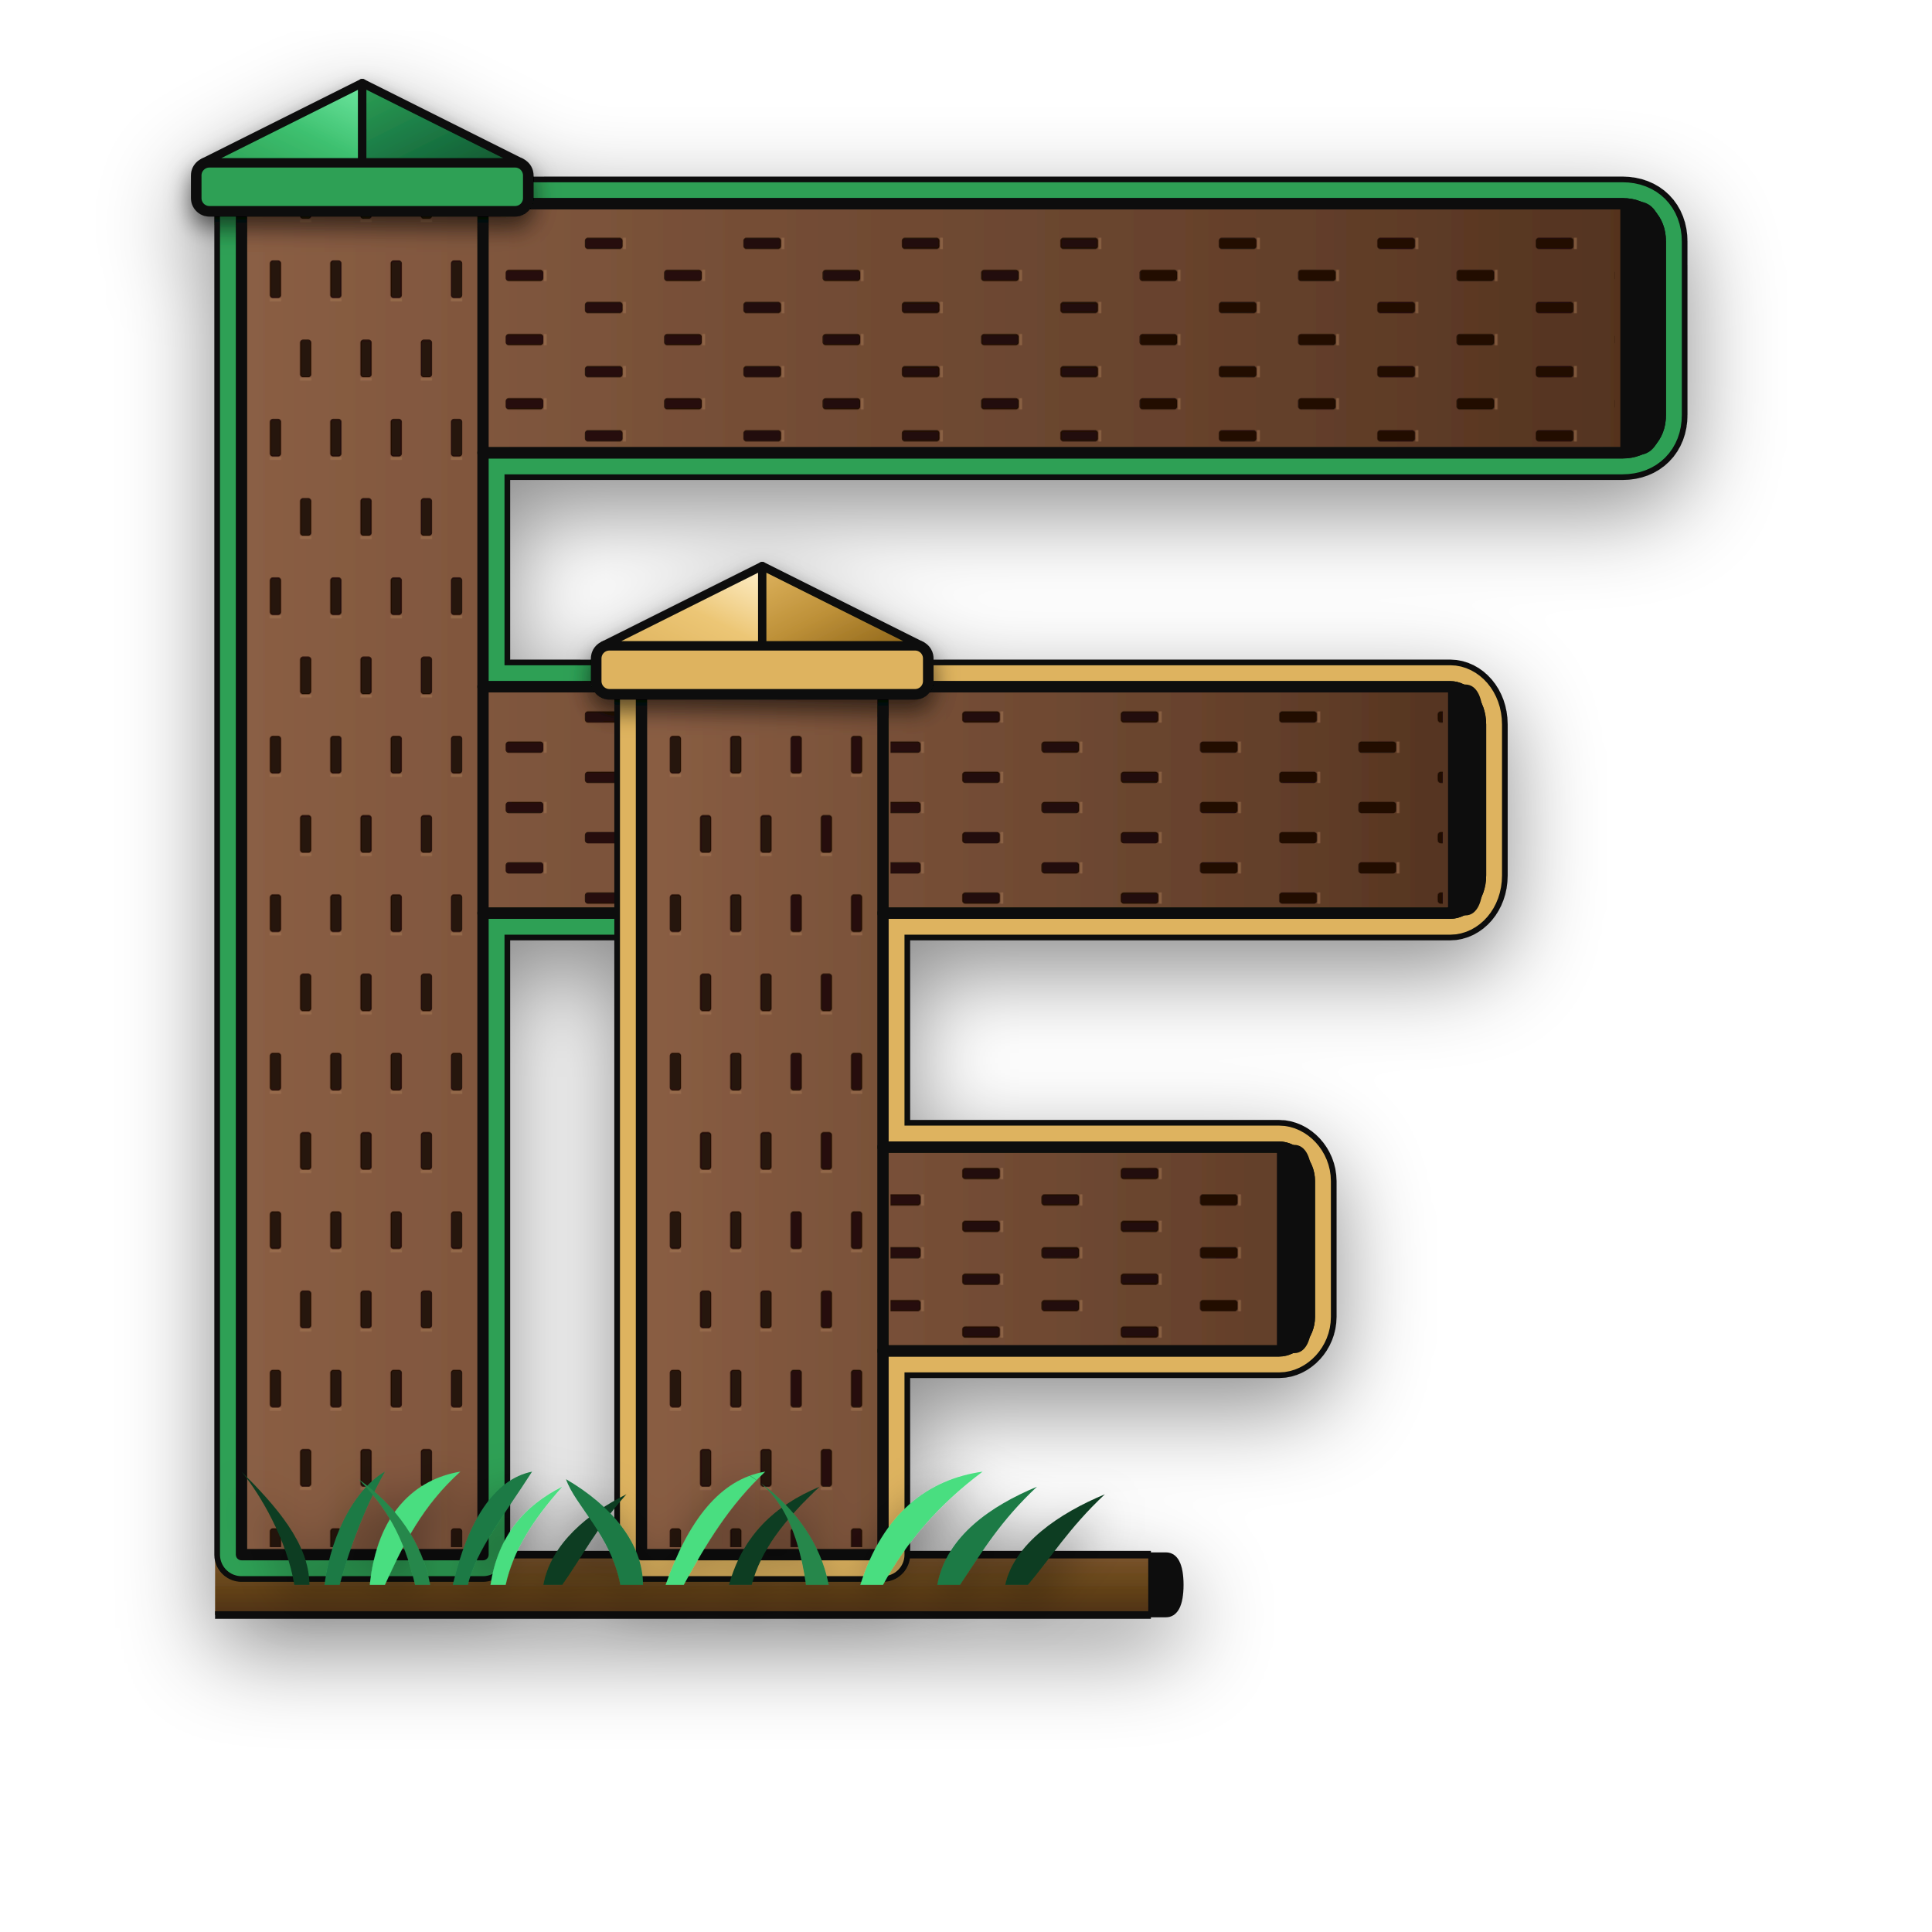
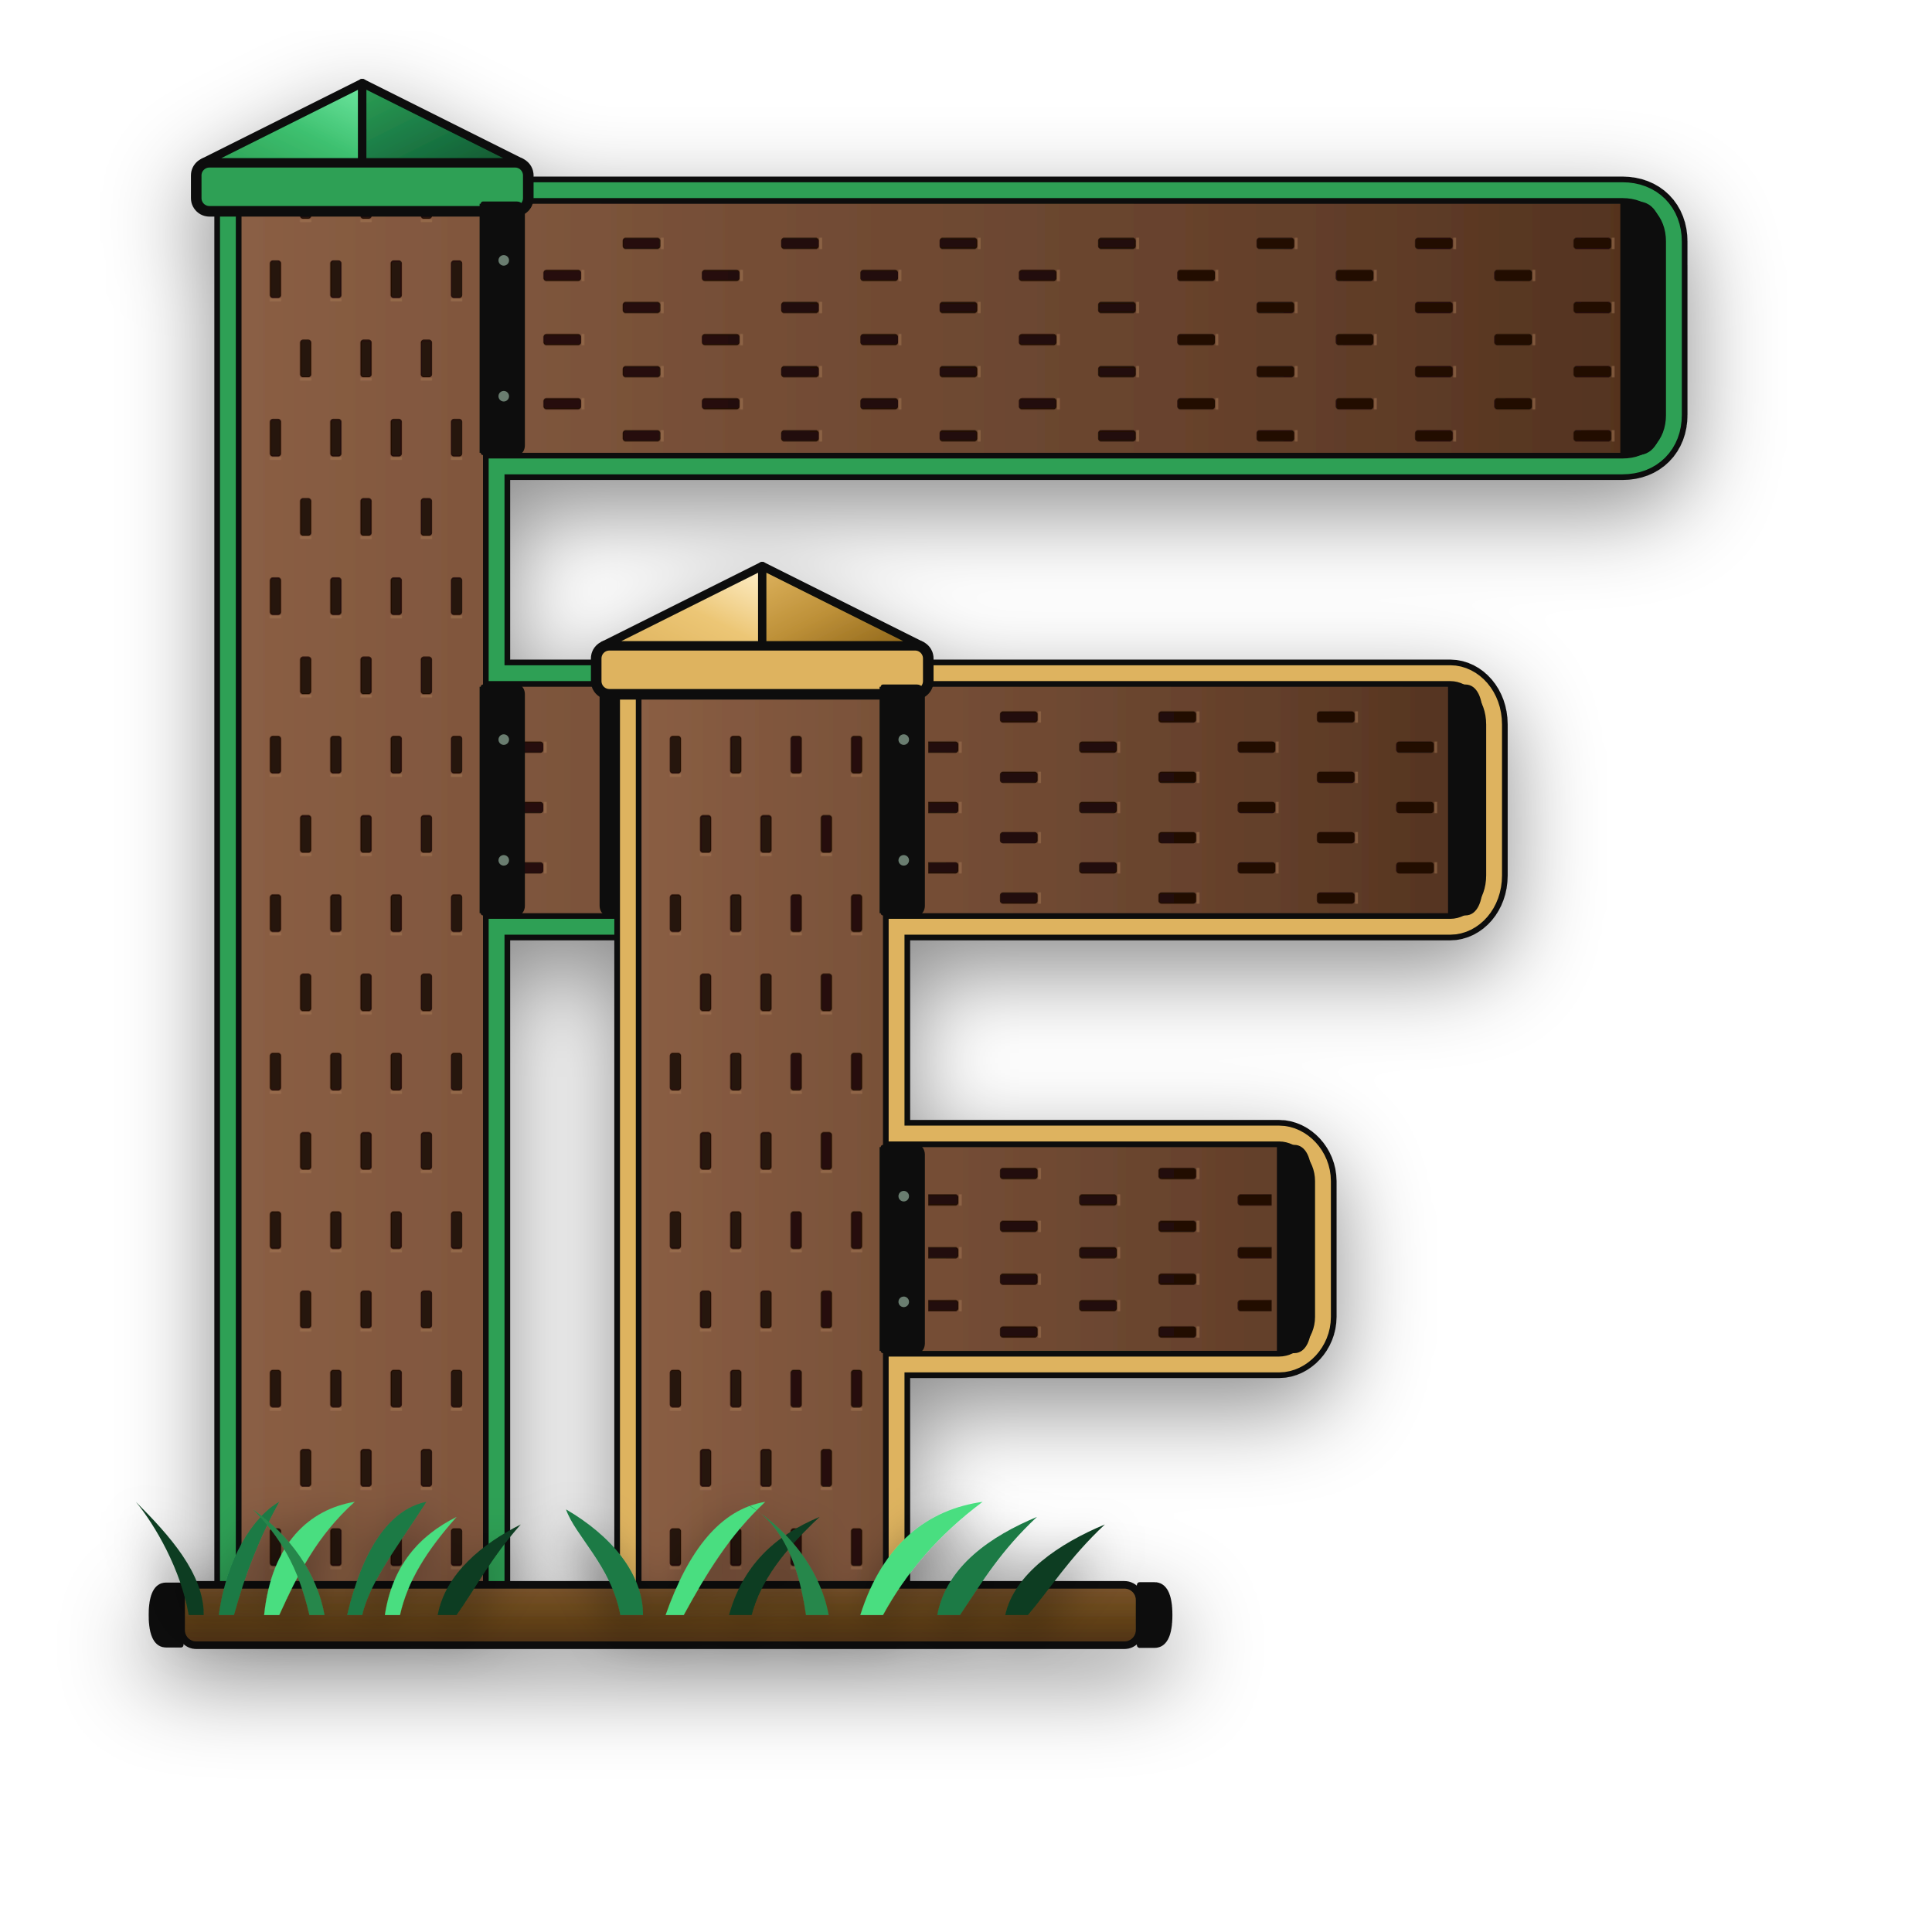
<svg xmlns="http://www.w3.org/2000/svg" viewBox="0 0 512 512" width="100%" height="100%">
  <defs>
-     <linearGradient id="emeraldGrad1cy" x1="0%" y1="0%" x2="100%" y2="100%">
+     <linearGradient id="brightEmeraldGrad1ci" x1="0%" y1="0%" x2="100%" y2="100%">
      <stop offset="0%" stop-color="#4ADE80" />
      <stop offset="45%" stop-color="#2EA055" />
      <stop offset="100%" stop-color="#1B7A45" />
    </linearGradient>
-     <linearGradient id="emeraldCapLeft1cy" x1="0%" y1="100%" x2="100%" y2="0%">
+     <linearGradient id="brightEmeraldCapLeft1ci" x1="0%" y1="100%" x2="100%" y2="0%">
      <stop offset="0%" stop-color="#2EA055" />
      <stop offset="50%" stop-color="#3DC06F" />
      <stop offset="100%" stop-color="#6EE7A0" />
    </linearGradient>
-     <linearGradient id="emeraldCapRight1cy" x1="0%" y1="0%" x2="100%" y2="100%">
+     <linearGradient id="brightEmeraldCapRight1ci" x1="0%" y1="0%" x2="100%" y2="100%">
      <stop offset="0%" stop-color="#2EA055" />
      <stop offset="50%" stop-color="#1B7A45" />
      <stop offset="100%" stop-color="#12562F" />
    </linearGradient>
-     <linearGradient id="goldTanGrad1cy" x1="0%" y1="0%" x2="100%" y2="100%">
+     <linearGradient id="goldenTanGrad1ci" x1="0%" y1="0%" x2="100%" y2="100%">
      <stop offset="0%" stop-color="#F7DF9E" />
      <stop offset="45%" stop-color="#DEB35E" />
      <stop offset="100%" stop-color="#A87A24" />
    </linearGradient>
-     <linearGradient id="goldTanCapLeft1cy" x1="0%" y1="100%" x2="100%" y2="0%">
+     <linearGradient id="goldenTanCapLeft1ci" x1="0%" y1="100%" x2="100%" y2="0%">
      <stop offset="0%" stop-color="#DEB35E" />
      <stop offset="50%" stop-color="#ECC675" />
      <stop offset="100%" stop-color="#FFF0CC" />
    </linearGradient>
-     <linearGradient id="goldTanCapRight1cy" x1="0%" y1="0%" x2="100%" y2="100%">
+     <linearGradient id="goldenTanCapRight1ci" x1="0%" y1="0%" x2="100%" y2="100%">
      <stop offset="0%" stop-color="#DEB35E" />
      <stop offset="50%" stop-color="#BD9038" />
      <stop offset="100%" stop-color="#8C6318" />
    </linearGradient>
-     <linearGradient id="woodGrad1cy" x1="0%" y1="0%" x2="100%" y2="0%">
+     <linearGradient id="ptWarmWoodGrad1ci" x1="0%" y1="0%" x2="100%" y2="0%">
      <stop offset="0%" stop-color="#8A5E44" />
      <stop offset="35%" stop-color="#754E36" />
      <stop offset="75%" stop-color="#633F2A" />
      <stop offset="100%" stop-color="#52321E" />
    </linearGradient>
-     <linearGradient id="soilGrad1cy" x1="0%" y1="0%" x2="0%" y2="100%">
+     <linearGradient id="soilGrad1ci" x1="0%" y1="0%" x2="0%" y2="100%">
      <stop offset="0%" stop-color="#7A542E" />
      <stop offset="40%" stop-color="#6A481B" />
      <stop offset="100%" stop-color="#4E3114" />
    </linearGradient>
-     <pattern id="grid-post1-1cy" x="64" y="0" width="64" height="42" patternUnits="userSpaceOnUse">
+     <pattern id="pt-grid-post1-1ci" x="64" y="0" width="64" height="42" patternUnits="userSpaceOnUse">
      <rect x="15.5" y="6" width="3" height="10" rx="0.8" fill="#1C0A02" opacity="0.9" />
      <line x1="15.5" y1="16.5" x2="18.5" y2="16.5" stroke="#A37854" stroke-width="0.75" opacity="0.5" />
      <rect x="31.5" y="6" width="3" height="10" rx="0.8" fill="#1C0A02" opacity="0.9" />
      <line x1="31.5" y1="16.5" x2="34.5" y2="16.5" stroke="#A37854" stroke-width="0.75" opacity="0.5" />
      <rect x="47.5" y="6" width="3" height="10" rx="0.8" fill="#1C0A02" opacity="0.9" />
      <line x1="47.5" y1="16.5" x2="50.5" y2="16.5" stroke="#A37854" stroke-width="0.75" opacity="0.5" />
      <rect x="7.5" y="27" width="3" height="10" rx="0.8" fill="#1C0A02" opacity="0.9" />
      <line x1="7.5" y1="37.5" x2="10.5" y2="37.5" stroke="#A37854" stroke-width="0.75" opacity="0.5" />
      <rect x="23.5" y="27" width="3" height="10" rx="0.8" fill="#1C0A02" opacity="0.9" />
      <line x1="23.5" y1="37.5" x2="26.5" y2="37.5" stroke="#A37854" stroke-width="0.75" opacity="0.5" />
      <rect x="39.5" y="27" width="3" height="10" rx="0.8" fill="#1C0A02" opacity="0.9" />
      <line x1="39.5" y1="37.5" x2="42.5" y2="37.5" stroke="#A37854" stroke-width="0.75" opacity="0.5" />
      <rect x="55.5" y="27" width="3" height="10" rx="0.8" fill="#1C0A02" opacity="0.9" />
      <line x1="55.5" y1="37.5" x2="58.5" y2="37.5" stroke="#A37854" stroke-width="0.75" opacity="0.5" />
    </pattern>
-     <pattern id="grid-post2-1cy" x="170" y="0" width="64" height="42" patternUnits="userSpaceOnUse">
+     <pattern id="pt-grid-post2-1ci" x="170" y="0" width="64" height="42" patternUnits="userSpaceOnUse">
      <rect x="15.5" y="6" width="3" height="10" rx="0.8" fill="#1C0A02" opacity="0.9" />
      <line x1="15.5" y1="16.5" x2="18.5" y2="16.5" stroke="#A37854" stroke-width="0.75" opacity="0.5" />
      <rect x="31.5" y="6" width="3" height="10" rx="0.8" fill="#1C0A02" opacity="0.9" />
      <line x1="31.5" y1="16.5" x2="34.5" y2="16.5" stroke="#A37854" stroke-width="0.75" opacity="0.5" />
      <rect x="47.5" y="6" width="3" height="10" rx="0.8" fill="#1C0A02" opacity="0.9" />
      <line x1="47.5" y1="16.5" x2="50.5" y2="16.5" stroke="#A37854" stroke-width="0.75" opacity="0.5" />
      <rect x="7.5" y="27" width="3" height="10" rx="0.8" fill="#1C0A02" opacity="0.9" />
      <line x1="7.5" y1="37.5" x2="10.5" y2="37.5" stroke="#A37854" stroke-width="0.75" opacity="0.5" />
      <rect x="23.5" y="27" width="3" height="10" rx="0.8" fill="#1C0A02" opacity="0.9" />
      <line x1="23.5" y1="37.5" x2="26.5" y2="37.5" stroke="#A37854" stroke-width="0.75" opacity="0.5" />
      <rect x="39.5" y="27" width="3" height="10" rx="0.8" fill="#1C0A02" opacity="0.9" />
      <line x1="39.5" y1="37.5" x2="42.5" y2="37.5" stroke="#A37854" stroke-width="0.75" opacity="0.5" />
      <rect x="55.5" y="27" width="3" height="10" rx="0.8" fill="#1C0A02" opacity="0.9" />
      <line x1="55.5" y1="37.5" x2="58.5" y2="37.5" stroke="#A37854" stroke-width="0.75" opacity="0.5" />
    </pattern>
-     <pattern id="grid-rail1-1cy" x="2" y="56" width="42" height="68" patternUnits="userSpaceOnUse">
+     <pattern id="pt-grid-rail1-1ci" x="12" y="56" width="42" height="68" patternUnits="userSpaceOnUse">
      <rect x="6" y="15.5" width="10" height="3" rx="0.8" fill="#1C0A02" opacity="0.9" />
      <line x1="16.5" y1="15.5" x2="16.5" y2="18.5" stroke="#A37854" stroke-width="0.75" opacity="0.5" />
      <rect x="6" y="32.5" width="10" height="3" rx="0.8" fill="#1C0A02" opacity="0.9" />
      <line x1="16.5" y1="32.5" x2="16.5" y2="35.5" stroke="#A37854" stroke-width="0.75" opacity="0.5" />
      <rect x="6" y="49.5" width="10" height="3" rx="0.8" fill="#1C0A02" opacity="0.9" />
      <line x1="16.5" y1="49.5" x2="16.5" y2="52.5" stroke="#A37854" stroke-width="0.75" opacity="0.5" />
      <rect x="27" y="7" width="10" height="3" rx="0.8" fill="#1C0A02" opacity="0.9" />
      <line x1="37.5" y1="7" x2="37.5" y2="10" stroke="#A37854" stroke-width="0.75" opacity="0.5" />
      <rect x="27" y="24" width="10" height="3" rx="0.8" fill="#1C0A02" opacity="0.9" />
      <line x1="37.5" y1="24" x2="37.5" y2="27" stroke="#A37854" stroke-width="0.75" opacity="0.5" />
      <rect x="27" y="41" width="10" height="3" rx="0.8" fill="#1C0A02" opacity="0.9" />
      <line x1="37.5" y1="41" x2="37.5" y2="44" stroke="#A37854" stroke-width="0.75" opacity="0.5" />
      <rect x="27" y="58" width="10" height="3" rx="0.8" fill="#1C0A02" opacity="0.9" />
      <line x1="37.5" y1="58" x2="37.5" y2="61" stroke="#A37854" stroke-width="0.75" opacity="0.5" />
    </pattern>
-     <pattern id="grid-rail2-left-1cy" x="2" y="182" width="42" height="64" patternUnits="userSpaceOnUse">
+     <pattern id="pt-grid-rail2-left-1ci" x="2" y="182" width="42" height="64" patternUnits="userSpaceOnUse">
+       <rect x="6" y="14.5" width="10" height="3" rx="0.8" fill="#1C0A02" opacity="0.9" />
+       <line x1="16.5" y1="14.5" x2="16.5" y2="17.5" stroke="#A37854" stroke-width="0.75" opacity="0.5" />
+       <rect x="6" y="30.5" width="10" height="3" rx="0.8" fill="#1C0A02" opacity="0.9" />
+       <line x1="16.5" y1="30.5" x2="16.5" y2="33.5" stroke="#A37854" stroke-width="0.75" opacity="0.5" />
+       <rect x="6" y="46.5" width="10" height="3" rx="0.8" fill="#1C0A02" opacity="0.9" />
+       <line x1="16.5" y1="46.5" x2="16.5" y2="49.5" stroke="#A37854" stroke-width="0.75" opacity="0.5" />
+     </pattern>
+     <pattern id="pt-grid-rail2-right-1ci" x="28" y="182" width="42" height="64" patternUnits="userSpaceOnUse">
      <rect x="6" y="14.5" width="10" height="3" rx="0.8" fill="#1C0A02" opacity="0.9" />
      <line x1="16.5" y1="14.5" x2="16.5" y2="17.5" stroke="#A37854" stroke-width="0.75" opacity="0.5" />
      <rect x="6" y="30.5" width="10" height="3" rx="0.8" fill="#1C0A02" opacity="0.9" />
      <line x1="16.5" y1="30.5" x2="16.5" y2="33.5" stroke="#A37854" stroke-width="0.75" opacity="0.5" />
      <rect x="6" y="46.5" width="10" height="3" rx="0.8" fill="#1C0A02" opacity="0.9" />
      <line x1="16.5" y1="46.5" x2="16.5" y2="49.5" stroke="#A37854" stroke-width="0.75" opacity="0.5" />
      <rect x="27" y="6.5" width="10" height="3" rx="0.8" fill="#1C0A02" opacity="0.9" />
      <line x1="37.5" y1="6.5" x2="37.5" y2="9.5" stroke="#A37854" stroke-width="0.75" opacity="0.5" />
      <rect x="27" y="22.5" width="10" height="3" rx="0.8" fill="#1C0A02" opacity="0.9" />
      <line x1="37.5" y1="22.5" x2="37.5" y2="25.5" stroke="#A37854" stroke-width="0.75" opacity="0.5" />
      <rect x="27" y="38.5" width="10" height="3" rx="0.8" fill="#1C0A02" opacity="0.9" />
      <line x1="37.5" y1="38.5" x2="37.5" y2="41.5" stroke="#A37854" stroke-width="0.75" opacity="0.5" />
      <rect x="27" y="54.5" width="10" height="3" rx="0.8" fill="#1C0A02" opacity="0.9" />
      <line x1="37.5" y1="54.5" x2="37.5" y2="57.5" stroke="#A37854" stroke-width="0.75" opacity="0.5" />
    </pattern>
-     <pattern id="grid-rail2-right-1cy" x="18" y="182" width="42" height="64" patternUnits="userSpaceOnUse">
-       <rect x="6" y="14.5" width="10" height="3" rx="0.8" fill="#1C0A02" opacity="0.9" />
-       <line x1="16.5" y1="14.5" x2="16.5" y2="17.5" stroke="#A37854" stroke-width="0.75" opacity="0.5" />
-       <rect x="6" y="30.5" width="10" height="3" rx="0.8" fill="#1C0A02" opacity="0.9" />
-       <line x1="16.5" y1="30.5" x2="16.5" y2="33.5" stroke="#A37854" stroke-width="0.75" opacity="0.5" />
-       <rect x="6" y="46.5" width="10" height="3" rx="0.8" fill="#1C0A02" opacity="0.9" />
-       <line x1="16.5" y1="46.5" x2="16.5" y2="49.5" stroke="#A37854" stroke-width="0.75" opacity="0.5" />
-       <rect x="27" y="6.5" width="10" height="3" rx="0.8" fill="#1C0A02" opacity="0.9" />
-       <line x1="37.5" y1="6.5" x2="37.5" y2="9.5" stroke="#A37854" stroke-width="0.75" opacity="0.5" />
-       <rect x="27" y="22.5" width="10" height="3" rx="0.8" fill="#1C0A02" opacity="0.9" />
-       <line x1="37.5" y1="22.5" x2="37.5" y2="25.5" stroke="#A37854" stroke-width="0.75" opacity="0.5" />
-       <rect x="27" y="38.5" width="10" height="3" rx="0.8" fill="#1C0A02" opacity="0.9" />
-       <line x1="37.5" y1="38.5" x2="37.5" y2="41.5" stroke="#A37854" stroke-width="0.75" opacity="0.5" />
-       <rect x="27" y="54.5" width="10" height="3" rx="0.8" fill="#1C0A02" opacity="0.9" />
-       <line x1="37.5" y1="54.5" x2="37.5" y2="57.5" stroke="#A37854" stroke-width="0.75" opacity="0.5" />
-     </pattern>
-     <pattern id="grid-rail3-right-1cy" x="18" y="304" width="42" height="56" patternUnits="userSpaceOnUse">
+     <pattern id="pt-grid-rail3-right-1ci" x="28" y="304" width="42" height="56" patternUnits="userSpaceOnUse">
      <rect x="6" y="12.5" width="10" height="3" rx="0.8" fill="#1C0A02" opacity="0.9" />
      <line x1="16.5" y1="12.5" x2="16.5" y2="15.5" stroke="#A37854" stroke-width="0.75" opacity="0.5" />
      <rect x="6" y="26.5" width="10" height="3" rx="0.8" fill="#1C0A02" opacity="0.9" />
      <line x1="16.5" y1="26.5" x2="16.5" y2="29.5" stroke="#A37854" stroke-width="0.75" opacity="0.5" />
      <rect x="6" y="40.5" width="10" height="3" rx="0.8" fill="#1C0A02" opacity="0.9" />
      <line x1="16.5" y1="40.5" x2="16.5" y2="43.5" stroke="#A37854" stroke-width="0.75" opacity="0.5" />
      <rect x="27" y="5.5" width="10" height="3" rx="0.8" fill="#1C0A02" opacity="0.9" />
      <line x1="37.5" y1="5.5" x2="37.5" y2="8.5" stroke="#A37854" stroke-width="0.75" opacity="0.5" />
      <rect x="27" y="19.5" width="10" height="3" rx="0.8" fill="#1C0A02" opacity="0.9" />
      <line x1="37.5" y1="19.5" x2="37.5" y2="22.5" stroke="#A37854" stroke-width="0.75" opacity="0.5" />
      <rect x="27" y="33.5" width="10" height="3" rx="0.8" fill="#1C0A02" opacity="0.9" />
      <line x1="37.5" y1="33.5" x2="37.5" y2="36.5" stroke="#A37854" stroke-width="0.75" opacity="0.5" />
      <rect x="27" y="47.5" width="10" height="3" rx="0.8" fill="#1C0A02" opacity="0.9" />
      <line x1="37.5" y1="47.5" x2="37.5" y2="50.5" stroke="#A37854" stroke-width="0.75" opacity="0.5" />
    </pattern>
-     <filter id="shadow1cy" x="-15%" y="-15%" width="135%" height="135%">
+     <filter id="shadow1ci" x="-15%" y="-15%" width="135%" height="135%">
      <feDropShadow dx="0" dy="8" stdDeviation="12" flood-color="#000000" flood-opacity="0.45" />
    </filter>
-     <filter id="capShadow1cy" x="-20%" y="-20%" width="140%" height="140%">
-       <feDropShadow dx="0" dy="3" stdDeviation="3" flood-color="#000000" flood-opacity="0.6" />
-     </filter>
  </defs>
-   <g filter="url(#shadow1cy)">
-     <g id="Soil-Foundation-Plinth-1cy">
-       <path d="M 57 412 L 305 412 C 309 412 313.05 414.5 313.05 420 C 313.05 425.5 309 428 305 428 L 57 428 Z" fill="url(#soilGrad1cy)" />
-       <line x1="57" y1="412" x2="305" y2="412" stroke="#0B0E0C" stroke-width="2.0" />
-       <line x1="57" y1="428" x2="305" y2="428" stroke="#0B0E0C" stroke-width="2.0" />
-       <path d="M 305 412 L 309 412 C 311.5 412 313.05 414.5 313.05 420 C 313.05 425.5 311.5 428 309 428 L 305 428 Z" fill="#0B0E0C" stroke="#0B0E0C" stroke-width="1.2" stroke-linejoin="round" />
-       <line x1="305" y1="412" x2="305" y2="428" stroke="#0B0E0C" stroke-width="1.4" />
-     </g>
-     <g id="Big-F-Structure-1cy">
-       <path d="M 64 54 L 430 54 C 436 54 440 58 440 64 L 440 110 C 440 116 436 120 430 120 L 128 120 L 128 182 L 170 182 L 170 242 L 128 242 L 128 412 L 64 412 Z" fill="none" stroke="#0B0E0C" stroke-width="14.4" stroke-linejoin="round" />
-       <path d="M 64 54 L 430 54 C 436 54 440 58 440 64 L 440 110 C 440 116 436 120 430 120 L 128 120 L 128 182 L 170 182 L 170 242 L 128 242 L 128 412 L 64 412 Z" fill="none" stroke="#2EA055" stroke-width="11.4" stroke-linejoin="round" />
-       <path d="M 64 54 L 430 54 C 436 54 440 58 440 64 L 440 110 C 440 116 436 120 430 120 L 128 120 L 128 182 L 170 182 L 170 242 L 128 242 L 128 412 L 64 412 Z" fill="url(#woodGrad1cy)" stroke="#0B0E0C" stroke-width="3.0" stroke-linejoin="round" />
-       <rect x="66" y="56" width="60" height="354" fill="url(#grid-post1-1cy)" />
-       <rect x="130" y="56" width="298" height="62" fill="url(#grid-rail1-1cy)" />
-       <rect x="130" y="184" width="38" height="56" fill="url(#grid-rail2-left-1cy)" />
+   <g filter="url(#shadow1ci)">
+     <g id="Big-F-Bright-Emerald">
+       <path d="M 64 54 L 128 54 L 430 54 C 436 54 440 58 440 64 L 440 110 C 440 116 436 120 430 120 L 128 120 L 128 182 L 170 182 L 170 242 L 128 242 L 128 420 L 64 420 Z" fill="none" stroke="#0B0E0C" stroke-width="14.4" stroke-linejoin="round" />
+       <path d="M 64 54 L 128 54 L 430 54 C 436 54 440 58 440 64 L 440 110 C 440 116 436 120 430 120 L 128 120 L 128 182 L 170 182 L 170 242 L 128 242 L 128 420 L 64 420 Z" fill="none" stroke="#2EA055" stroke-width="11.4" stroke-linejoin="round" />
+       <path d="M 64 54 L 128 54 L 430 54 C 436 54 440 58 440 64 L 440 110 C 440 116 436 120 430 120 L 128 120 L 128 182 L 170 182 L 170 242 L 128 242 L 128 420 L 64 420 Z" fill="none" stroke="#0B0E0C" stroke-width="3.0" stroke-linejoin="round" />
+       <path d="M 64 54 L 128 54 L 430 54 C 440 54 440 58 440 64 L 440 110 C 440 116 436 120 430 120 L 128 120 L 128 182 L 170 182 L 170 242 L 128 242 L 128 420 L 64 420 Z" fill="url(#ptWarmWoodGrad1ci)" stroke="none" />
+       <rect x="66" y="56" width="60" height="362" fill="url(#pt-grid-post1-1ci)" />
+       <rect x="138" y="56" width="290" height="62" fill="url(#pt-grid-rail1-1ci)" />
+       <rect x="138" y="184" width="22" height="56" fill="url(#pt-grid-rail2-left-1ci)" />
      <path d="M 430 54 L 434 54 C 438 54 440 58 440 64 L 440 110 C 440 116 438 120 434 120 L 430 120 Z" fill="#0B0E0C" stroke="#0B0E0C" stroke-width="1.2" />
-       <path d="M 128 54 L 430 54 C 436 54 440 58 440 64 L 440 110 C 440 116 436 120 430 120 L 128 120 Z" fill="none" stroke="#0B0E0C" stroke-width="3.0" stroke-linejoin="round" />
-       <path d="M 128 182 L 170 182 L 170 242 L 128 242 Z" fill="none" stroke="#0B0E0C" stroke-width="3.0" stroke-linejoin="round" />
-     </g>
-     <g id="Small-F-Structure-1cy">
-       <path d="M 170 182 L 384.35 182 C 388.35 182 392.35 186 392.35 192 L 392.35 232 C 392.35 238 388.35 242 384.35 242 L 234 242 L 234 304 L 339 304 C 343 304 347 308 347 313 L 347 349 C 347 354 343 358 339 358 L 234 358 L 234 412 L 170 412 Z" fill="none" stroke="#0B0E0C" stroke-width="14.4" stroke-linejoin="round" />
-       <path d="M 170 182 L 384.35 182 C 388.35 182 392.35 186 392.35 192 L 392.35 232 C 392.35 238 388.35 242 384.35 242 L 234 242 L 234 304 L 339 304 C 343 304 347 308 347 313 L 347 349 C 347 354 343 358 339 358 L 234 358 L 234 412 L 170 412 Z" fill="none" stroke="#DEB35E" stroke-width="11.4" stroke-linejoin="round" />
-       <path d="M 170 182 L 384.35 182 C 388.35 182 392.35 186 392.35 192 L 392.35 232 C 392.35 238 388.35 242 384.35 242 L 234 242 L 234 304 L 339 304 C 343 304 347 308 347 313 L 347 349 C 347 354 343 358 339 358 L 234 358 L 234 412 L 170 412 Z" fill="url(#woodGrad1cy)" stroke="#0B0E0C" stroke-width="3.0" stroke-linejoin="round" />
-       <rect x="172" y="184" width="60" height="226" fill="url(#grid-post2-1cy)" />
-       <rect x="236" y="184" width="146.35" height="56" fill="url(#grid-rail2-right-1cy)" />
-       <rect x="236" y="306" width="101" height="50" fill="url(#grid-rail3-right-1cy)" />
+       <rect x="52" y="43" width="88" height="13" rx="3.5" fill="#2EA055" stroke="#0B0E0C" stroke-width="2.8" />
+       <path d="M 54 43 L 96 22 L 96 43 Z" fill="url(#brightEmeraldCapLeft1ci)" stroke="#0B0E0C" stroke-width="2.2" stroke-linejoin="round" />
+       <path d="M 96 22 L 138 43 L 96 43 Z" fill="url(#brightEmeraldCapRight1ci)" stroke="#0B0E0C" stroke-width="2.2" stroke-linejoin="round" />
+       <g id="LoPro-Bracket-RailSide-Rail1-Post1">
+         <path d="M 128 54 L 137 54 C 138 54 138.5 55 138.5 56 L 138.5 118 C 138.5 119 138 120 137 120 L 128 120 Z" fill="#0B0E0C" stroke="#0B0E0C" stroke-width="1.2" stroke-linejoin="round" />
+         <circle cx="133.5" cy="69" r="1.4" fill="#6B7D70" />
+         <circle cx="133.5" cy="105" r="1.4" fill="#6B7D70" />
+       </g>
+       <g id="LoPro-Bracket-RailSide-Rail2-Post1">
+         <path d="M 128 182 L 137 182 C 138 182 138.5 183 138.5 184 L 138.5 240 C 138.5 241 138 242 137 242 L 128 242 Z" fill="#0B0E0C" stroke="#0B0E0C" stroke-width="1.2" stroke-linejoin="round" />
+         <circle cx="133.5" cy="196" r="1.4" fill="#6B7D70" />
+         <circle cx="133.5" cy="228" r="1.4" fill="#6B7D70" />
+       </g>
+       <g id="LoPro-Bracket-RailSide-Rail2-Post2-Left">
+         <path d="M 170 182 L 161 182 C 160 182 159.5 183 159.5 184 L 159.5 240 C 159.5 241 160 242 161 242 L 170 242 Z" fill="#0B0E0C" stroke="#0B0E0C" stroke-width="1.2" stroke-linejoin="round" />
+         <circle cx="164.5" cy="196" r="1.4" fill="#6B7D70" />
+         <circle cx="164.5" cy="228" r="1.4" fill="#6B7D70" />
+       </g>
+       <line x1="128" y1="54" x2="128" y2="120" stroke="#0B0E0C" stroke-width="1.8" />
+       <line x1="128" y1="182" x2="128" y2="242" stroke="#0B0E0C" stroke-width="1.8" />
+       <line x1="170" y1="182" x2="170" y2="242" stroke="#0B0E0C" stroke-width="1.8" />
+     </g>
+     <g id="Small-F-Golden-Tan">
+       <path d="M 170 182 L 234 182 L 384.35 182 C 388.35 182 392.35 186 392.35 192 L 392.35 232 C 392.35 238 388.35 242 384.35 242 L 234 242 L 234 304 L 339 304 C 343 304 347 308 347 313 L 347 349 C 347 354 343 358 339 358 L 234 358 L 234 420 L 170 420 Z" fill="none" stroke="#0B0E0C" stroke-width="14.4" stroke-linejoin="round" />
+       <path d="M 170 182 L 234 182 L 384.35 182 C 388.35 182 392.35 186 392.35 192 L 392.35 232 C 392.35 238 388.35 242 384.35 242 L 234 242 L 234 304 L 339 304 C 343 304 347 308 347 313 L 347 349 C 347 354 343 358 339 358 L 234 358 L 234 420 L 170 420 Z" fill="none" stroke="#DEB35E" stroke-width="11.4" stroke-linejoin="round" />
+       <path d="M 170 182 L 234 182 L 384.35 182 C 388.35 182 392.35 186 392.35 192 L 392.35 232 C 392.35 238 388.35 242 384.35 242 L 234 242 L 234 304 L 339 304 C 343 304 347 308 347 313 L 347 349 C 347 354 343 358 339 358 L 234 358 L 234 420 L 170 420 Z" fill="none" stroke="#0B0E0C" stroke-width="3.0" stroke-linejoin="round" />
+       <path d="M 170 182 L 234 182 L 384.35 182 C 392.35 182 392.35 186 392.35 192 L 392.35 232 C 392.35 238 388.35 242 384.35 242 L 234 242 L 234 304 L 339 304 C 343 304 347 308 347 313 L 347 349 C 347 354 343 358 339 358 L 234 358 L 234 420 L 170 420 Z" fill="url(#ptWarmWoodGrad1ci)" stroke="none" />
+       <rect x="172" y="184" width="60" height="234" fill="url(#pt-grid-post2-1ci)" />
+       <rect x="246" y="184" width="136.35" height="56" fill="url(#pt-grid-rail2-right-1ci)" />
+       <rect x="246" y="306" width="91" height="50" fill="url(#pt-grid-rail3-right-1ci)" />
      <path d="M 384.35 182 L 388.35 182 C 390.85 182 392.35 185 392.35 190 L 392.35 234 C 392.35 239 390.85 242 388.35 242 L 384.35 242 Z" fill="#0B0E0C" stroke="#0B0E0C" stroke-width="1.2" />
      <path d="M 339 304 L 343 304 C 345.5 304 347 307 347 312 L 347 350 C 347 355 345.5 358 343 358 L 339 358 Z" fill="#0B0E0C" stroke="#0B0E0C" stroke-width="1.2" />
-       <path d="M 234 182 L 384.35 182 C 388.35 182 392.35 186 392.35 192 L 392.35 232 C 392.35 238 388.35 242 384.35 242 L 234 242 Z" fill="none" stroke="#0B0E0C" stroke-width="3.0" stroke-linejoin="round" />
-       <path d="M 234 304 L 339 304 C 343 304 347 308 347 313 L 347 349 C 347 354 343 358 339 358 L 234 358 Z" fill="none" stroke="#0B0E0C" stroke-width="3.0" stroke-linejoin="round" />
-     </g>
-     <g id="Post-Caps-Top-Layer" filter="url(#capShadow1cy)">
-       <g id="Post-1-Cap">
-         <rect x="52" y="43" width="88" height="13" rx="3.5" fill="#2EA055" stroke="#0B0E0C" stroke-width="2.8" />
-         <path d="M 54 43 L 96 22 L 96 43 Z" fill="url(#emeraldCapLeft1cy)" stroke="#0B0E0C" stroke-width="2.2" stroke-linejoin="round" />
-         <path d="M 96 22 L 138 43 L 96 43 Z" fill="url(#emeraldCapRight1cy)" stroke="#0B0E0C" stroke-width="2.2" stroke-linejoin="round" />
-       </g>
-       <g id="Post-2-Cap">
-         <rect x="158" y="171" width="88" height="13" rx="3.5" fill="#DEB35E" stroke="#0B0E0C" stroke-width="2.8" />
-         <path d="M 160 171 L 202 150 L 202 171 Z" fill="url(#goldTanCapLeft1cy)" stroke="#0B0E0C" stroke-width="2.2" stroke-linejoin="round" />
-         <path d="M 202 150 L 244 171 L 202 171 Z" fill="url(#goldTanCapRight1cy)" stroke="#0B0E0C" stroke-width="2.2" stroke-linejoin="round" />
-       </g>
+       <rect x="158" y="171" width="88" height="13" rx="3.5" fill="#DEB35E" stroke="#0B0E0C" stroke-width="2.8" />
+       <path d="M 160 171 L 202 150 L 202 171 Z" fill="url(#goldenTanCapLeft1ci)" stroke="#0B0E0C" stroke-width="2.2" stroke-linejoin="round" />
+       <path d="M 202 150 L 244 171 L 202 171 Z" fill="url(#goldenTanCapRight1ci)" stroke="#0B0E0C" stroke-width="2.2" stroke-linejoin="round" />
+       <g id="LoPro-Bracket-RailSide-Rail2-Post2-Right">
+         <path d="M 234 182 L 243 182 C 244 182 244.5 183 244.5 184 L 244.5 240 C 244.5 241 244 242 243 242 L 234 242 Z" fill="#0B0E0C" stroke="#0B0E0C" stroke-width="1.2" stroke-linejoin="round" />
+         <circle cx="239.5" cy="196" r="1.4" fill="#6B7D70" />
+         <circle cx="239.5" cy="228" r="1.4" fill="#6B7D70" />
+       </g>
+       <g id="LoPro-Bracket-RailSide-Rail3-Post2">
+         <path d="M 234 304 L 243 304 C 244 304 244.5 305 244.5 306 L 244.5 356 C 244.5 357 244 358 243 358 L 234 358 Z" fill="#0B0E0C" stroke="#0B0E0C" stroke-width="1.2" stroke-linejoin="round" />
+         <circle cx="239.5" cy="317" r="1.4" fill="#6B7D70" />
+         <circle cx="239.5" cy="345" r="1.4" fill="#6B7D70" />
+       </g>
+       <line x1="234" y1="182" x2="234" y2="242" stroke="#0B0E0C" stroke-width="1.8" />
+       <line x1="234" y1="304" x2="234" y2="358" stroke="#0B0E0C" stroke-width="1.8" />
+     </g>
+     <g id="Framed-Dirt-Baseplate-Black-Tip-1ci">
+       <rect x="48" y="420" width="254" height="16" rx="4" fill="url(#soilGrad1ci)" stroke="#0B0E0C" stroke-width="2" />
+       <path d="M 48 420 L 44 420 C 41.5 420 40 422.5 40 428 C 40 433.5 41.5 436 44 436 L 48 436 Z" fill="#0B0E0C" stroke="#0B0E0C" stroke-width="1.2" stroke-linejoin="round" />
+       <path d="M 302 420 L 306 420 C 308.5 420 310 422.5 310 428 C 310 433.5 308.5 436 306 436 L 302 436 Z" fill="#0B0E0C" stroke="#0B0E0C" stroke-width="1.4" stroke-linejoin="round" />
+       <line x1="48" y1="420" x2="48" y2="436" stroke="#0B0E0C" stroke-width="1.2" />
+       <line x1="302" y1="420" x2="302" y2="436" stroke="#0B0E0C" stroke-width="1.4" />
    </g>
  </g>
-   <g id="Front-Grass-Layer-1cy" filter="drop-shadow(0 4px 6px rgba(0,0,0,0.5))">
-     <g transform="translate(64, 390)">
+   <g id="Front-Grass-Layer-1ci" filter="drop-shadow(0 4px 6px rgba(0,0,0,0.5))">
+     <g transform="translate(36, 398)">
      <path d="M 14 30 C 12 18 5 6 0 0 C 9 9 18 19 18 30 Z" fill="#0C3D20" />
      <path d="M 22 30 C 24 15 31 4 38 0 C 33 9 29 19 26 30 Z" fill="#1B7A45" />
      <path d="M 34 30 C 36 11 46 2 58 0 C 48 9 43 19 38 30 Z" fill="#4ADE80" />
      <path d="M 46 30 C 43 17 38 9 31 2 C 41 9 48 19 50 30 Z" fill="#28874B" />
      <path d="M 56 30 C 60 13 67 2 77 0 C 70 11 62 21 60 30 Z" fill="#1B7A45" />
      <path d="M 66 30 C 68 17 75 9 85 4 C 77 13 72 21 70 30 Z" fill="#4ADE80" />
      <path d="M 80 30 C 82 19 92 11 102 6 C 94 15 90 23 85 30 Z" fill="#0C3D20" />
    </g>
-     <g transform="translate(150, 390) scale(1.2, 1)">
+     <g transform="translate(150, 398) scale(1.2, 1)">
      <path d="M 12 30 C 10 17 2 9 0 2 C 10 9 17 19 17 30 Z" fill="#1B7A45" />
      <path d="M 22 30 C 27 13 34 2 44 0 C 36 9 31 19 26 30 Z" fill="#4ADE80" />
      <path d="M 36 30 C 39 17 46 9 56 4 C 48 13 43 21 41 30 Z" fill="#0C3D20" />
      <path d="M 53 30 C 51 13 46 4 39 0 C 48 6 56 17 58 30 Z" fill="#28874B" />
      <path d="M 65 30 C 70 11 80 2 92 0 C 82 9 75 19 70 30 Z" fill="#4ADE80" />
      <path d="M 82 30 C 84 17 94 9 104 4 C 96 13 92 21 87 30 Z" fill="#1B7A45" />
      <path d="M 97 30 C 99 19 109 11 119 6 C 111 15 107 23 102 30 Z" fill="#0C3D20" />
    </g>
  </g>
</svg>
